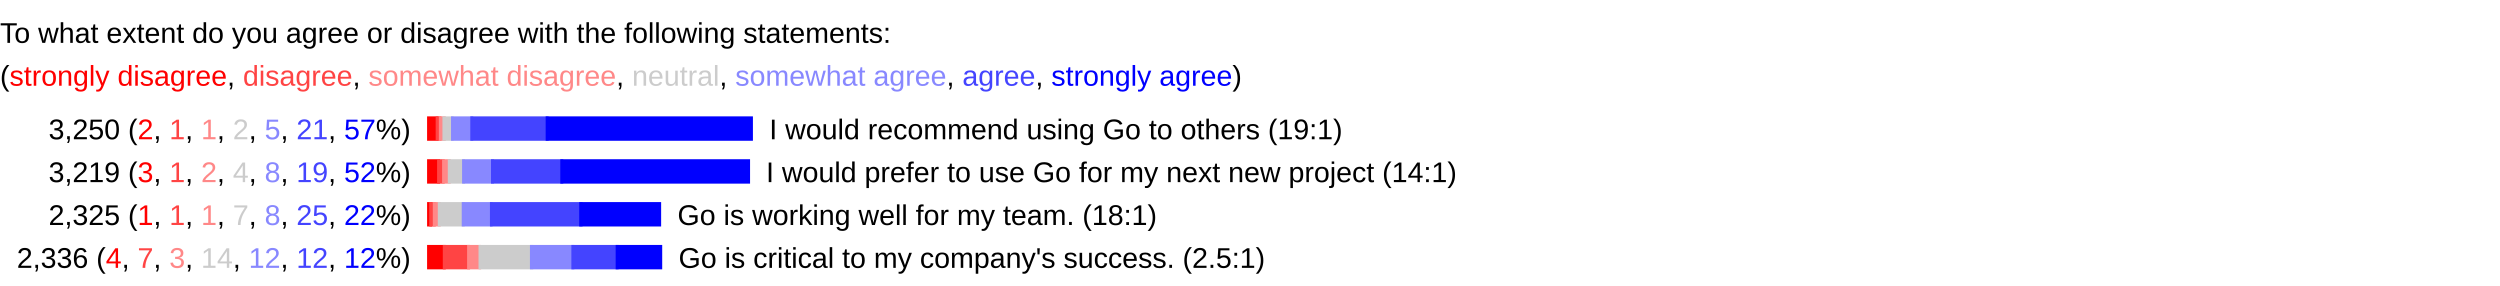
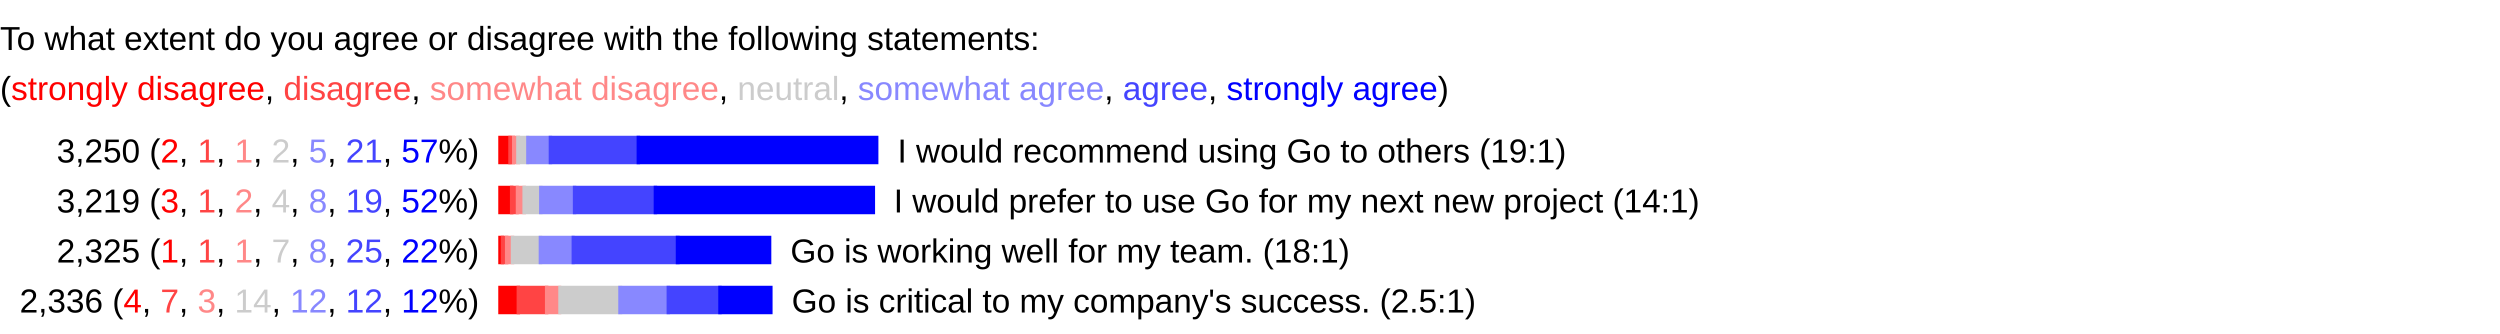
- <svg xmlns="http://www.w3.org/2000/svg" width="70.00em" height="8.00em" version="1.1">
+ <svg xmlns="http://www.w3.org/2000/svg" width="60.00em" height="8.00em" version="1.1">
  <defs>
    <style type="text/css">
      svg {
        font-family: "Helvetica Neue", Arial, sans-serif; /* Helvetica on Mac aka sans-serif has broken U+2007 */
      }
      tspan.size {
        font-size: 0.80em;
      }
      tspan.head {
        font-weight: bold;
      }
      tspan.paren {
        font-weight: normal !important;
      }
    </style>
  </defs>
  <text x="0.00em" y="1.20em" class="head">
    <tspan class="size">To what extent do you agree or disagree with the following statements:</tspan>
  </text>
  <text x="0.00em" y="2.40em">
    <tspan class="size">(<tspan fill="#ff0000">strongly disagree</tspan>, <tspan fill="#ff4444">disagree</tspan>, <tspan fill="#ff8888">somewhat disagree</tspan>, <tspan fill="#cccccc">neutral</tspan>, <tspan fill="#8888ff">somewhat agree</tspan>, <tspan fill="#4444ff">agree</tspan>, <tspan fill="#0000ff">strongly agree</tspan>)</tspan>
  </text>
  <rect x="12.00em" y="3.30em" width="0.24em" height="0.60em" stroke="#ff0000" fill="#ff0000" />
  <rect x="12.24em" y="3.30em" width="0.08em" height="0.60em" stroke="#ff4444" fill="#ff4444" />
  <rect x="12.33em" y="3.30em" width="0.11em" height="0.60em" stroke="#ff8888" fill="#ff8888" />
  <rect x="12.43em" y="3.30em" width="0.23em" height="0.60em" stroke="#cccccc" fill="#cccccc" />
  <rect x="12.67em" y="3.30em" width="0.54em" height="0.60em" stroke="#8888ff" fill="#8888ff" />
  <rect x="13.21em" y="3.30em" width="2.11em" height="0.60em" stroke="#4444ff" fill="#4444ff" />
  <rect x="15.32em" y="3.30em" width="5.72em" height="0.60em" stroke="#0000ff" fill="#0000ff" />
  <text x="11.50em" y="3.90em" text-anchor="end">
    <tspan class="size">3,250 (<tspan fill="#ff0000">2</tspan>, <tspan fill="#ff4444">1</tspan>, <tspan fill="#ff8888">1</tspan>, <tspan fill="#cccccc">2</tspan>, <tspan fill="#8888ff">5</tspan>, <tspan fill="#4444ff">21</tspan>, <tspan fill="#0000ff">57</tspan>%)</tspan>
  </text>
  <text x="21.54em" y="3.90em">
    <tspan class="size">I would recommend using Go to others (19:1)</tspan>
  </text>
  <rect x="12.00em" y="4.50em" width="0.28em" height="0.60em" stroke="#ff0000" fill="#ff0000" />
  <rect x="12.28em" y="4.50em" width="0.13em" height="0.60em" stroke="#ff4444" fill="#ff4444" />
  <rect x="12.42em" y="4.50em" width="0.16em" height="0.60em" stroke="#ff8888" fill="#ff8888" />
  <rect x="12.58em" y="4.50em" width="0.40em" height="0.60em" stroke="#cccccc" fill="#cccccc" />
  <rect x="12.98em" y="4.50em" width="0.81em" height="0.60em" stroke="#8888ff" fill="#8888ff" />
  <rect x="13.79em" y="4.50em" width="1.94em" height="0.60em" stroke="#4444ff" fill="#4444ff" />
  <rect x="15.73em" y="4.50em" width="5.23em" height="0.60em" stroke="#0000ff" fill="#0000ff" />
  <text x="11.50em" y="5.10em" text-anchor="end">
    <tspan class="size">3,219 (<tspan fill="#ff0000">3</tspan>, <tspan fill="#ff4444">1</tspan>, <tspan fill="#ff8888">2</tspan>, <tspan fill="#cccccc">4</tspan>, <tspan fill="#8888ff">8</tspan>, <tspan fill="#4444ff">19</tspan>, <tspan fill="#0000ff">52</tspan>%)</tspan>
  </text>
  <text x="21.45em" y="5.10em">
    <tspan class="size">I would prefer to use Go for my next new project (14:1)</tspan>
  </text>
  <rect x="12.00em" y="5.70em" width="0.06em" height="0.60em" stroke="#ff0000" fill="#ff0000" />
  <rect x="12.06em" y="5.70em" width="0.10em" height="0.60em" stroke="#ff4444" fill="#ff4444" />
  <rect x="12.16em" y="5.70em" width="0.14em" height="0.60em" stroke="#ff8888" fill="#ff8888" />
  <rect x="12.30em" y="5.70em" width="0.67em" height="0.60em" stroke="#cccccc" fill="#cccccc" />
  <rect x="12.97em" y="5.70em" width="0.78em" height="0.60em" stroke="#8888ff" fill="#8888ff" />
  <rect x="13.76em" y="5.70em" width="2.51em" height="0.60em" stroke="#4444ff" fill="#4444ff" />
  <rect x="16.26em" y="5.70em" width="2.21em" height="0.60em" stroke="#0000ff" fill="#0000ff" />
  <text x="11.50em" y="6.30em" text-anchor="end">
    <tspan class="size">2,325 (<tspan fill="#ff0000">1</tspan>, <tspan fill="#ff4444">1</tspan>, <tspan fill="#ff8888">1</tspan>, <tspan fill="#cccccc">7</tspan>, <tspan fill="#8888ff">8</tspan>, <tspan fill="#4444ff">25</tspan>, <tspan fill="#0000ff">22</tspan>%)</tspan>
  </text>
  <text x="18.97em" y="6.30em">
    <tspan class="size">Go is working well for my team. (18:1)</tspan>
  </text>
  <rect x="12.00em" y="6.90em" width="0.44em" height="0.60em" stroke="#ff0000" fill="#ff0000" />
  <rect x="12.44em" y="6.90em" width="0.68em" height="0.60em" stroke="#ff4444" fill="#ff4444" />
  <rect x="13.12em" y="6.90em" width="0.31em" height="0.60em" stroke="#ff8888" fill="#ff8888" />
  <rect x="13.44em" y="6.90em" width="1.45em" height="0.60em" stroke="#cccccc" fill="#cccccc" />
  <rect x="14.88em" y="6.90em" width="1.16em" height="0.60em" stroke="#8888ff" fill="#8888ff" />
  <rect x="16.04em" y="6.90em" width="1.24em" height="0.60em" stroke="#4444ff" fill="#4444ff" />
  <rect x="17.28em" y="6.90em" width="1.22em" height="0.60em" stroke="#0000ff" fill="#0000ff" />
  <text x="11.50em" y="7.50em" text-anchor="end">
    <tspan class="size">2,336 (<tspan fill="#ff0000">4</tspan>, <tspan fill="#ff4444">7</tspan>, <tspan fill="#ff8888">3</tspan>, <tspan fill="#cccccc">14</tspan>, <tspan fill="#8888ff">12</tspan>, <tspan fill="#4444ff">12</tspan>, <tspan fill="#0000ff">12</tspan>%)</tspan>
  </text>
  <text x="19.00em" y="7.50em">
    <tspan class="size">Go is critical to my company's success. (2.5:1)</tspan>
  </text>
</svg>
